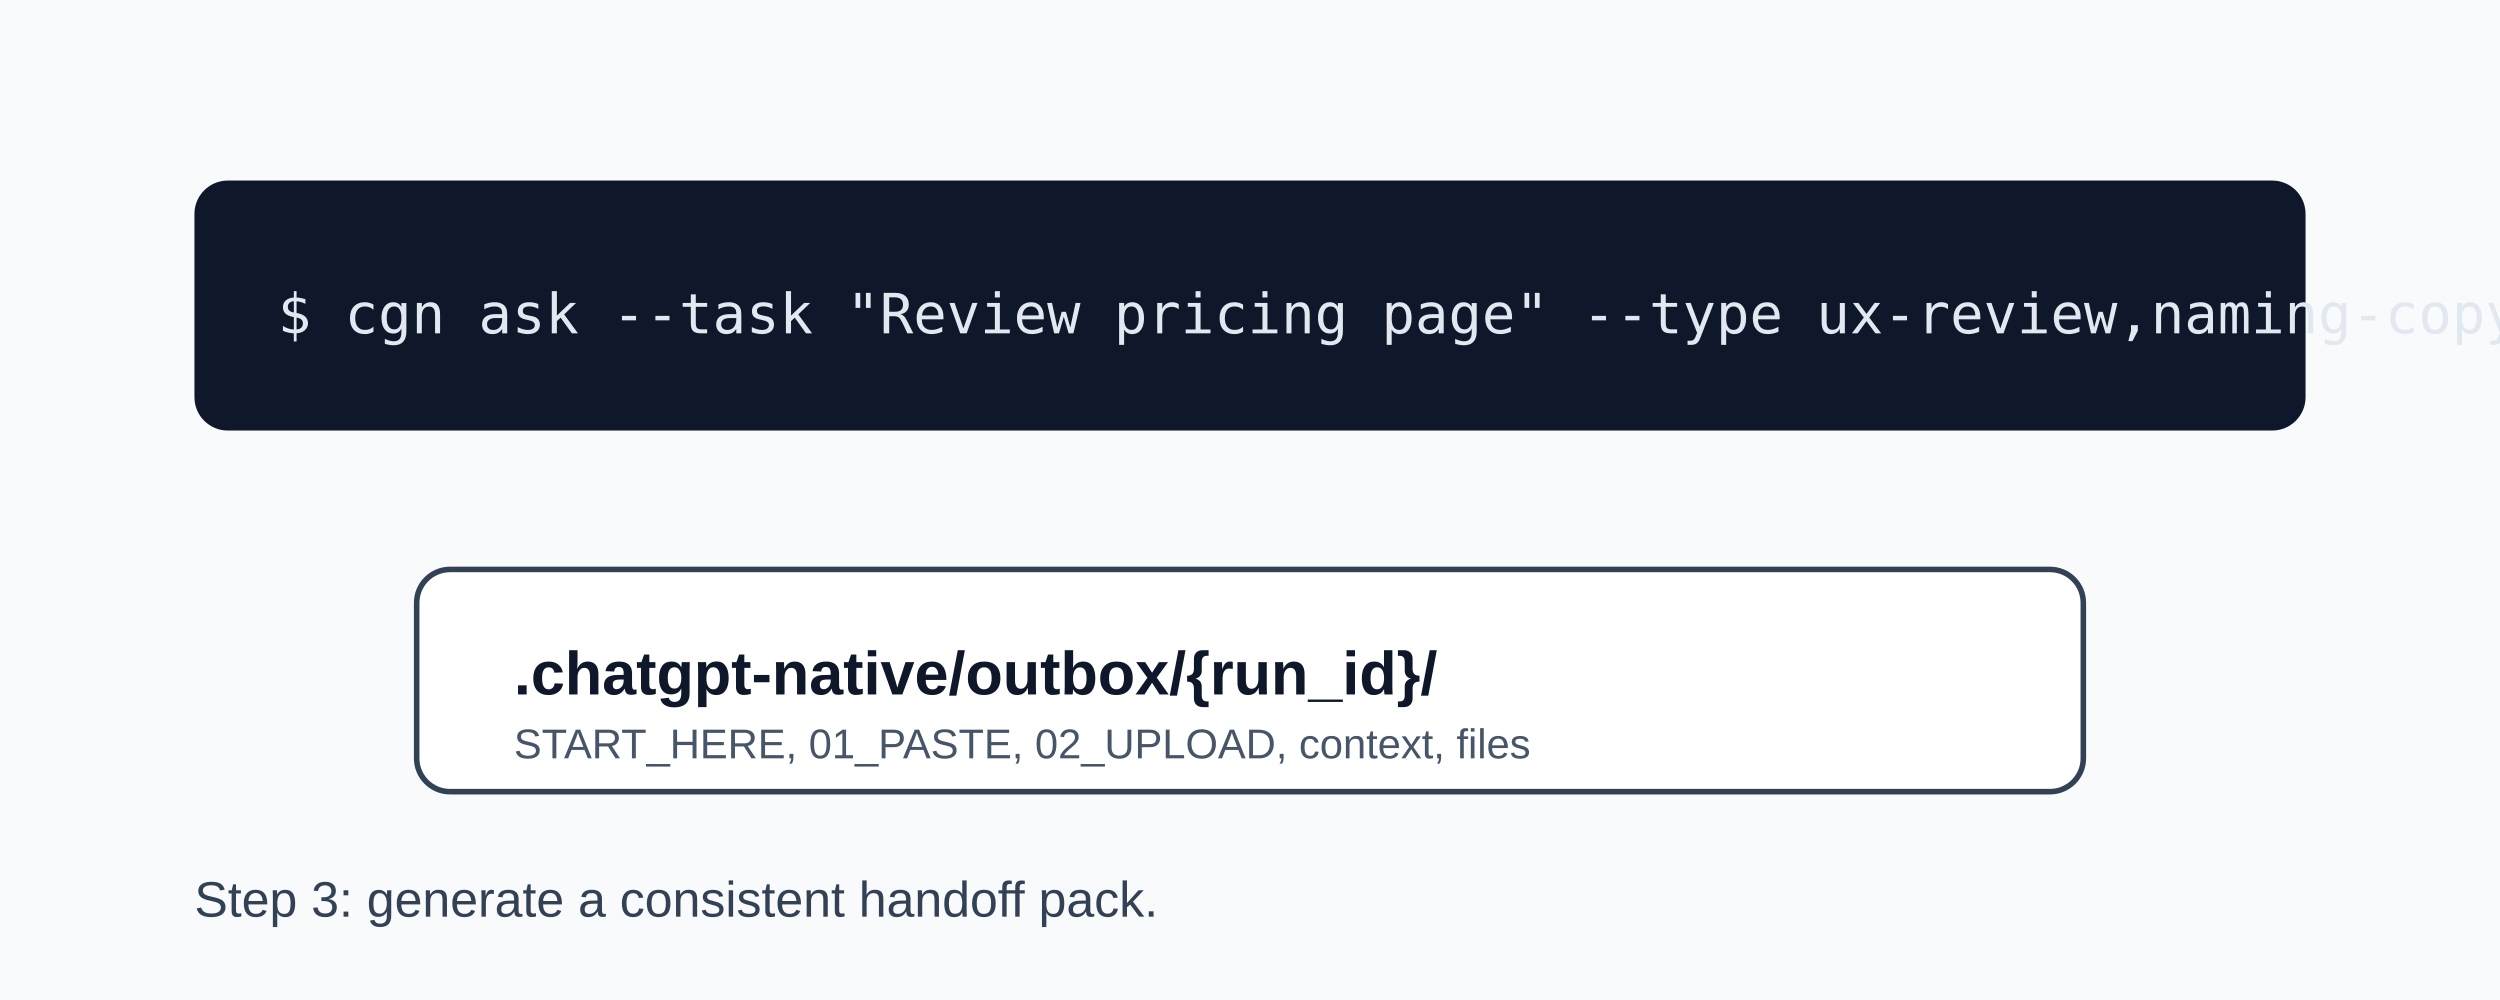
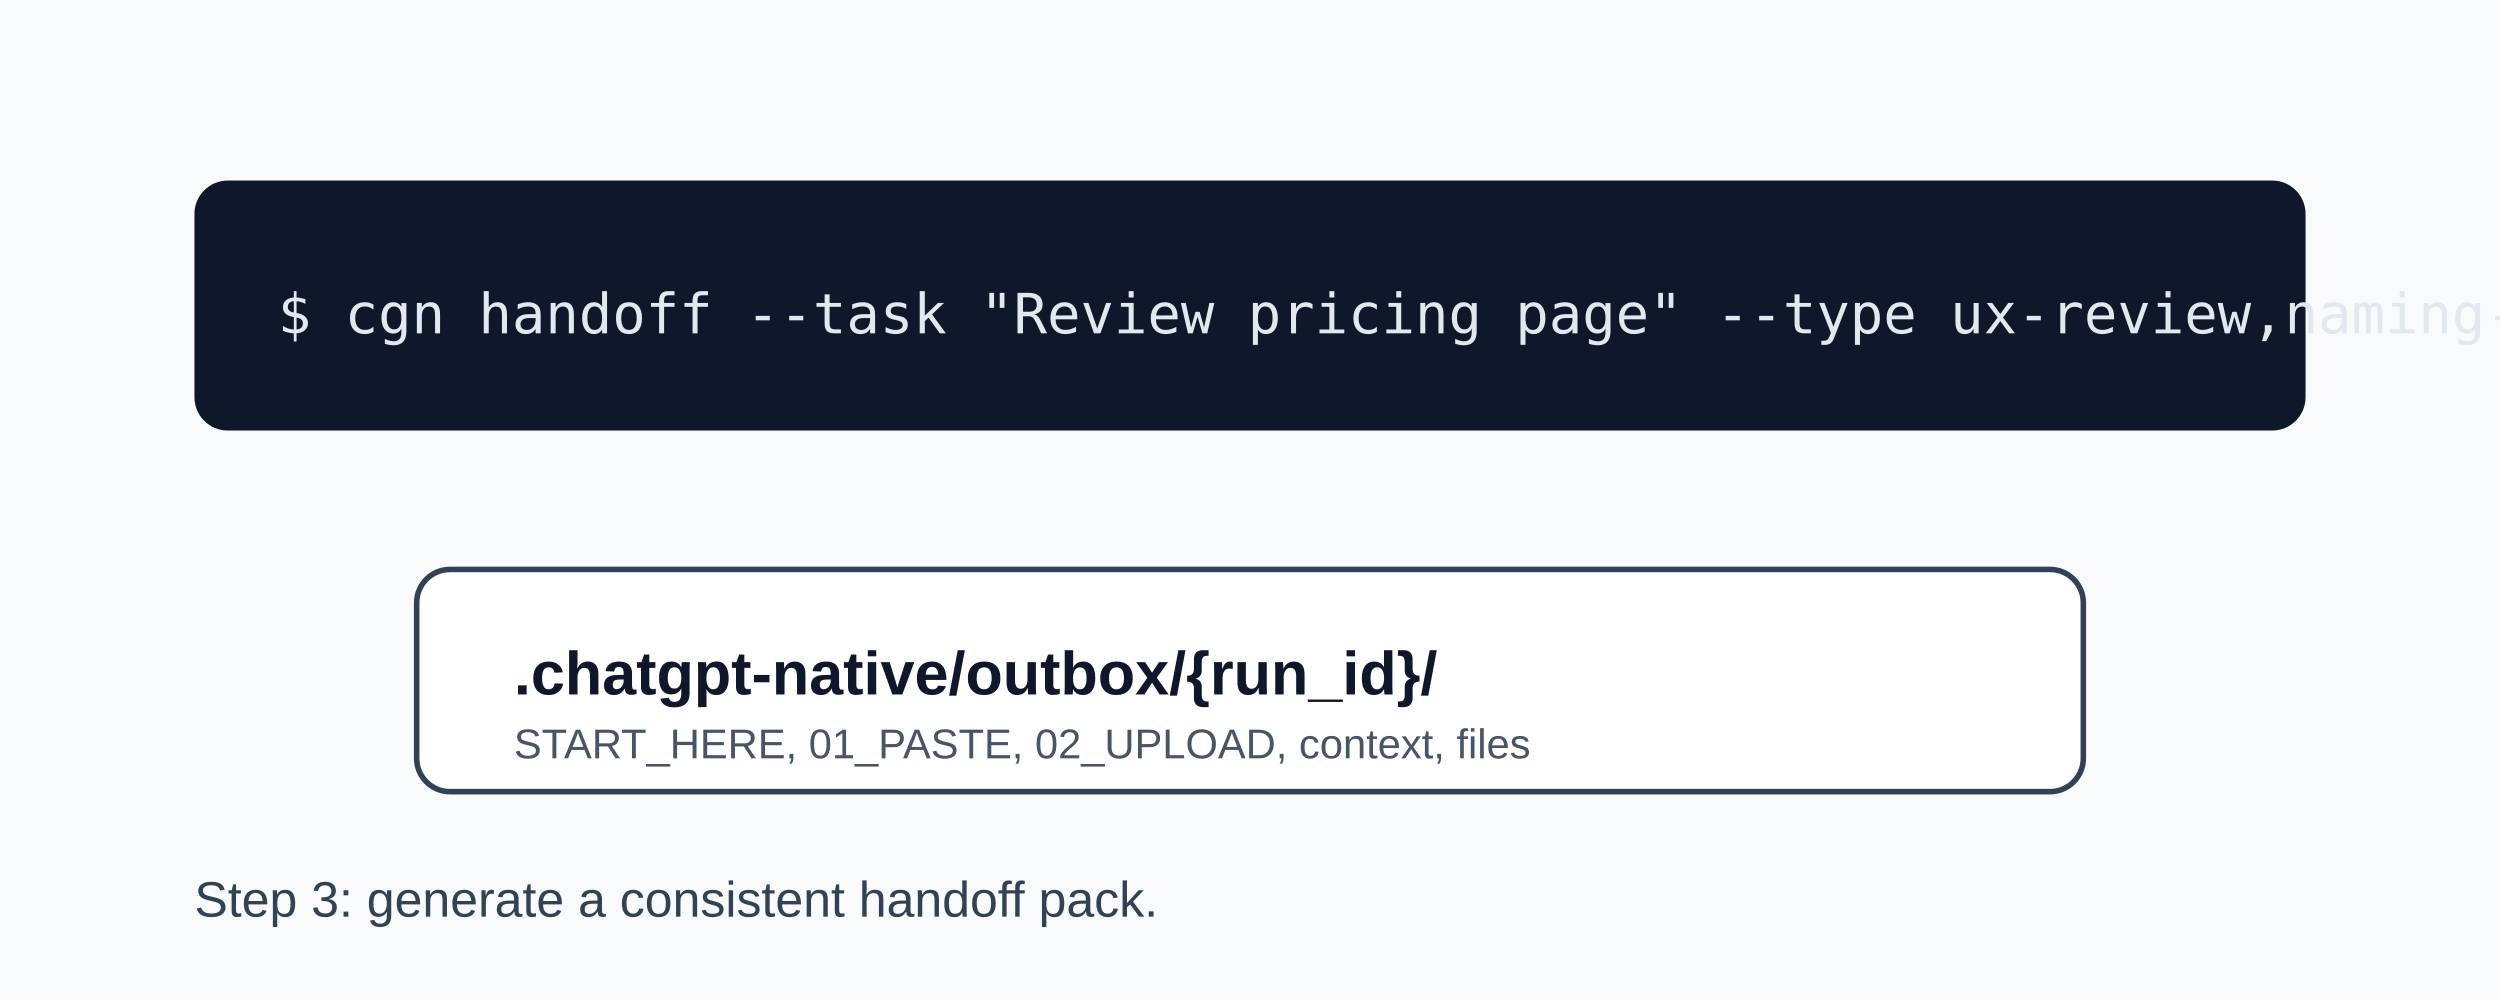
<svg xmlns="http://www.w3.org/2000/svg" width="900" height="360" viewBox="0 0 900 360" role="img" aria-labelledby="title">
  <rect width="900" height="360" fill="#f8fafc" />
  <rect x="70" y="65" width="760" height="90" rx="12" fill="#0f172a" />
-   <text x="100" y="120" fill="#e2e8f0" font-family="Consolas, monospace" font-size="20">$ cgn ask --task "Review pricing page" --type ux-review,naming-copy</text>
+   <text x="100" y="120" fill="#e2e8f0" font-family="Consolas, monospace" font-size="20">$ cgn handoff --task "Review pricing page" --type ux-review,naming-copy</text>
  <rect x="150" y="205" width="600" height="80" rx="12" fill="#ffffff" stroke="#334155" stroke-width="2" />
  <text x="185" y="250" fill="#0f172a" font-family="Arial, sans-serif" font-size="22" font-weight="700">.chatgpt-native/outbox/{run_id}/</text>
  <text x="185" y="273" fill="#475569" font-family="Arial, sans-serif" font-size="15">START_HERE, 01_PASTE, 02_UPLOAD, context, files</text>
  <text x="70" y="330" fill="#334155" font-family="Arial, sans-serif" font-size="18">Step 3: generate a consistent handoff pack.</text>
</svg>
